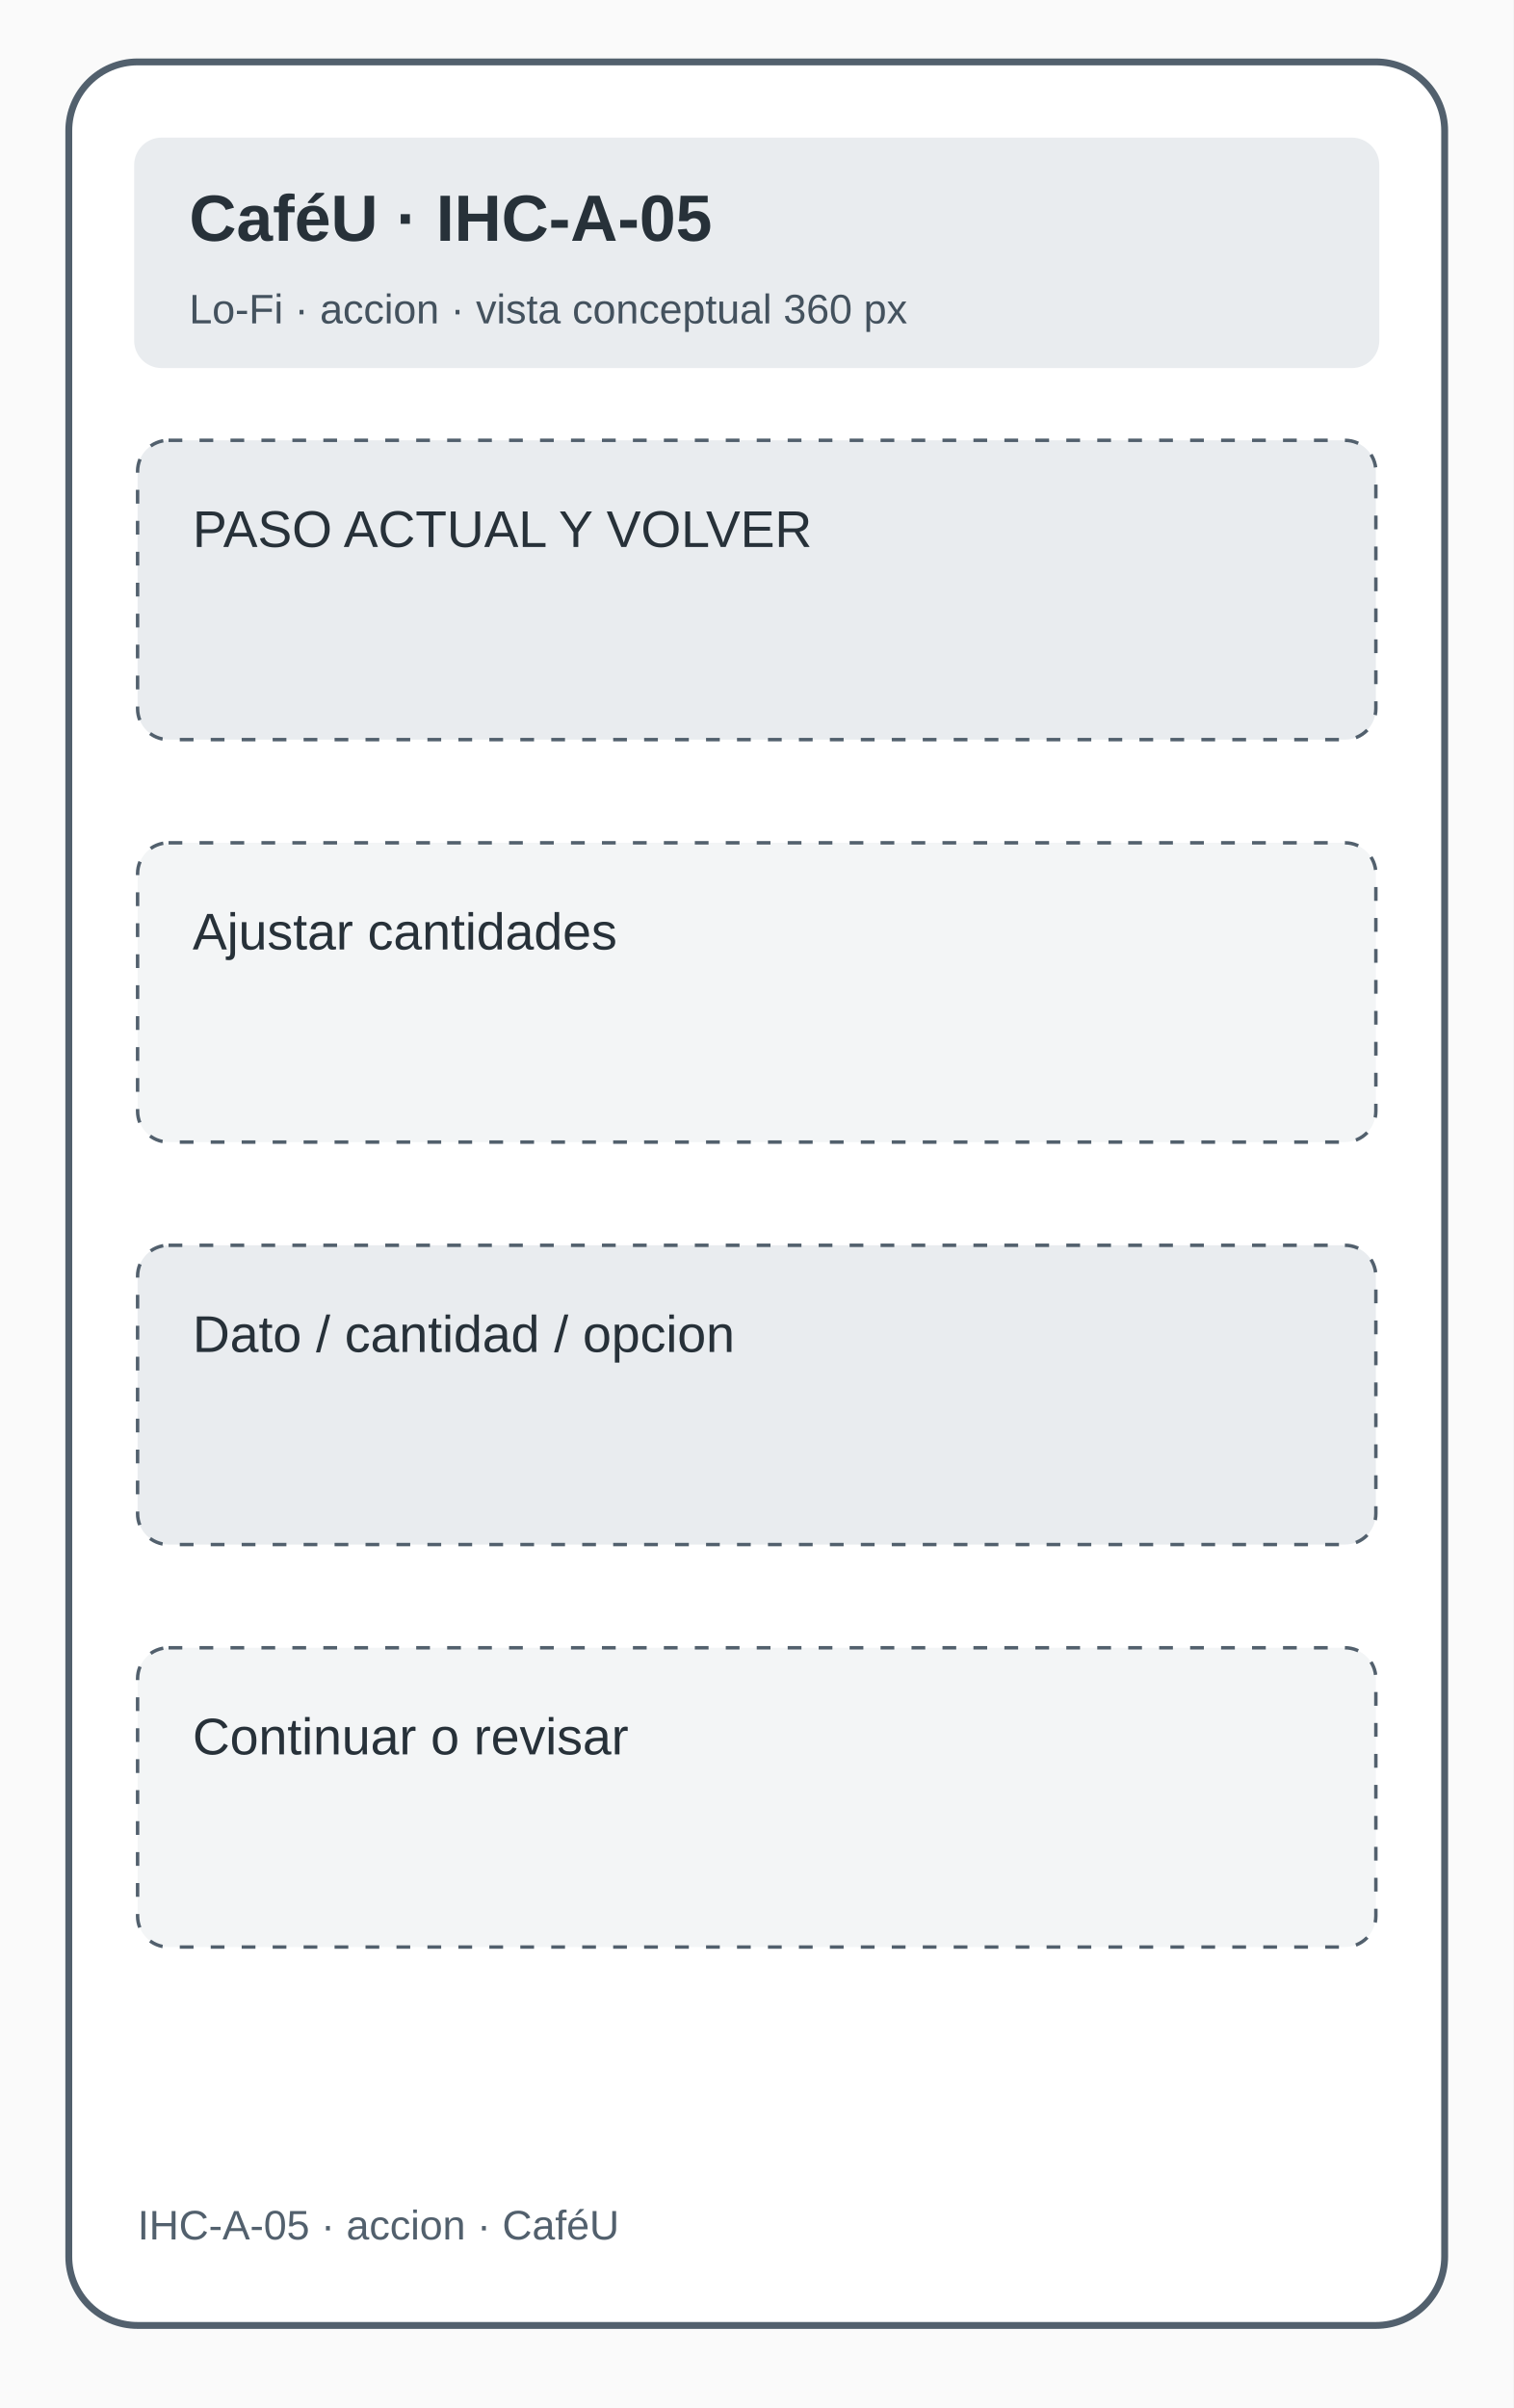
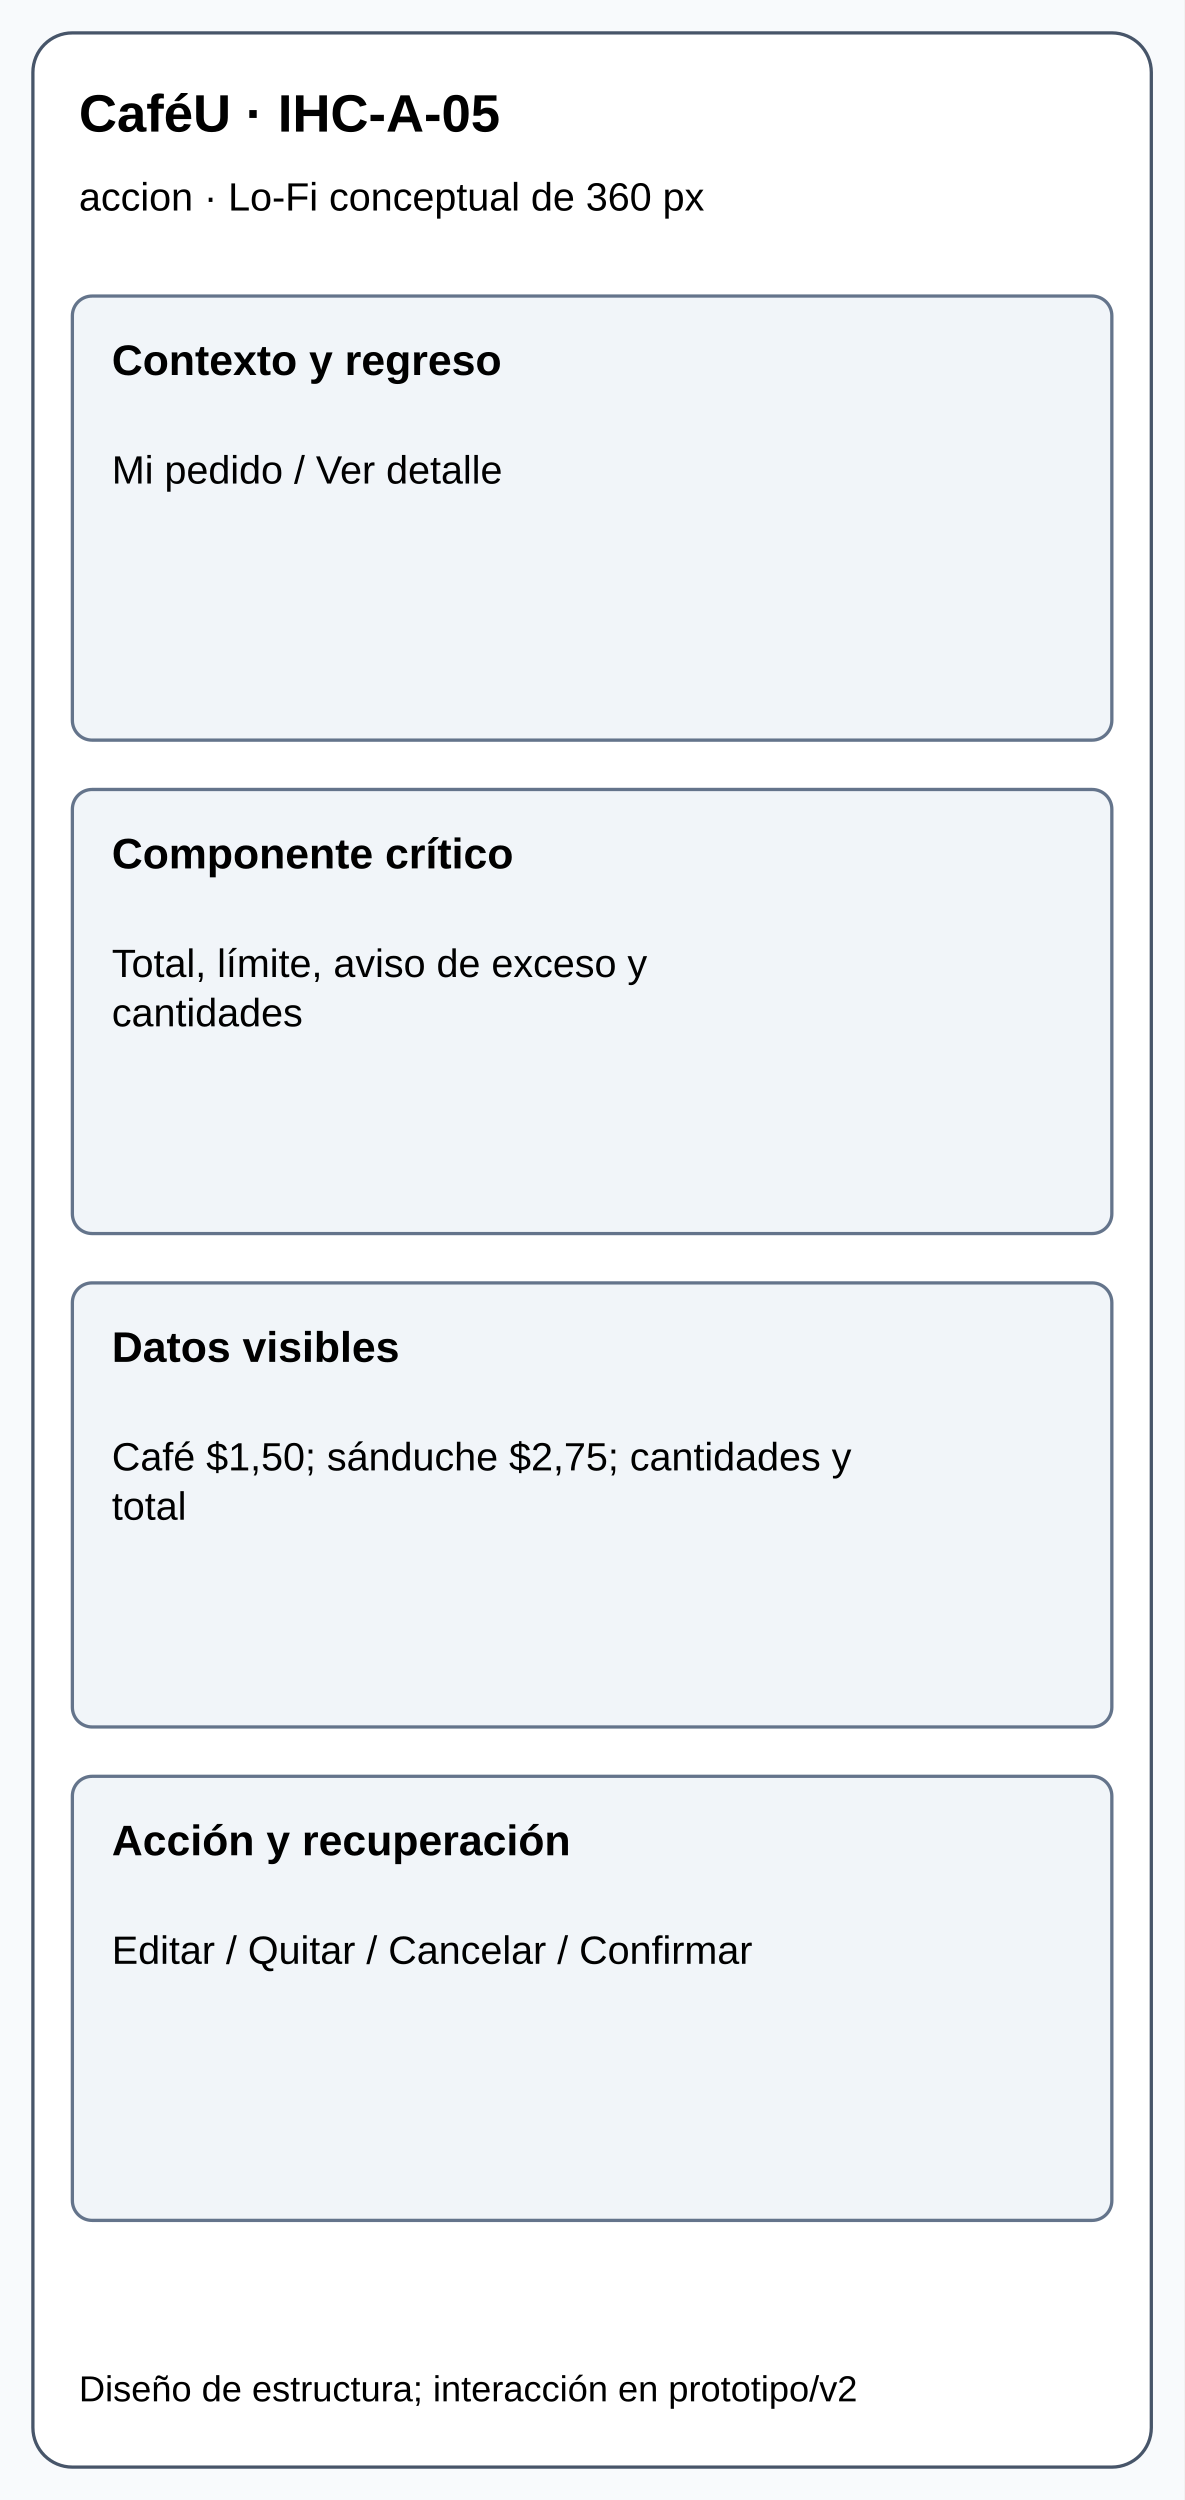
- <svg xmlns="http://www.w3.org/2000/svg" width="440" height="700" viewBox="0 0 440 700" role="img" aria-label="Wireframe IHC-A-05 accion">
-   <rect width="440" height="700" fill="#FAFAFA" />
-   <rect x="20" y="18" width="400" height="658" rx="20" fill="#FFF" stroke="#52606D" stroke-width="2" />
-   <rect x="39" y="40" width="362" height="67" rx="8" fill="#E9ECEF" />
-   <text x="55" y="70" font-family="Arial" font-size="19" font-weight="bold" fill="#273139">CaféU · IHC-A-05</text>
-   <text x="55" y="94" font-family="Arial" font-size="12" fill="#44525E">Lo-Fi · accion · vista conceptual 360 px</text>
-   <rect x="40" y="128" width="360" height="87" rx="9" fill="#E9ECEF" stroke="#52606D" stroke-dasharray="4 5" />
-   <text x="56" y="159" font-family="Arial" font-size="15" fill="#273139">PASO ACTUAL Y VOLVER</text>
-   <rect x="40" y="245" width="360" height="87" rx="9" fill="#F3F5F6" stroke="#52606D" stroke-dasharray="4 5" />
-   <text x="56" y="276" font-family="Arial" font-size="15" fill="#273139">Ajustar cantidades</text>
-   <rect x="40" y="362" width="360" height="87" rx="9" fill="#E9ECEF" stroke="#52606D" stroke-dasharray="4 5" />
-   <text x="56" y="393" font-family="Arial" font-size="15" fill="#273139">Dato / cantidad / opcion</text>
-   <rect x="40" y="479" width="360" height="87" rx="9" fill="#F3F5F6" stroke="#52606D" stroke-dasharray="4 5" />
-   <text x="56" y="510" font-family="Arial" font-size="15" fill="#273139">Continuar o revisar</text>
-   <text x="40" y="651" font-family="Arial" font-size="12" fill="#52606D">IHC-A-05 · accion · CaféU</text>
+ <svg xmlns="http://www.w3.org/2000/svg" width="360" height="760" viewBox="0 0 360 760" role="img" aria-label="IHC-A-05 accion">
+   <rect width="360" height="760" fill="#f8fafc" />
+   <rect x="10" y="10" width="340" height="740" rx="12" fill="white" stroke="#475569" />
+   <text x="24" y="40" font-family="Arial" font-size="16" font-weight="bold">CaféU · IHC-A-05</text>
+   <text x="24" y="64" font-family="Arial" font-size="12">accion · Lo-Fi conceptual de 360 px</text>
+   <rect x="22" y="90" width="316" height="135" rx="6" fill="#f1f5f9" stroke="#64748b" />
+   <text x="34" y="114" font-family="Arial" font-size="13" font-weight="bold">Contexto y regreso</text>
+   <text x="34" y="147" font-family="Arial" font-size="12">Mi pedido / Ver detalle</text>
+   <rect x="22" y="240" width="316" height="135" rx="6" fill="#f1f5f9" stroke="#64748b" />
+   <text x="34" y="264" font-family="Arial" font-size="13" font-weight="bold">Componente crítico</text>
+   <text x="34" y="297" font-family="Arial" font-size="12">Total, límite, aviso de exceso y</text>
+   <text x="34" y="312" font-family="Arial" font-size="12">cantidades</text>
+   <rect x="22" y="390" width="316" height="135" rx="6" fill="#f1f5f9" stroke="#64748b" />
+   <text x="34" y="414" font-family="Arial" font-size="13" font-weight="bold">Datos visibles</text>
+   <text x="34" y="447" font-family="Arial" font-size="12">Café $1,50; sánduche $2,75; cantidades y</text>
+   <text x="34" y="462" font-family="Arial" font-size="12">total</text>
+   <rect x="22" y="540" width="316" height="135" rx="6" fill="#f1f5f9" stroke="#64748b" />
+   <text x="34" y="564" font-family="Arial" font-size="13" font-weight="bold">Acción y recuperación</text>
+   <text x="34" y="597" font-family="Arial" font-size="12">Editar / Quitar / Cancelar / Confirmar</text>
+   <text x="24" y="730" font-family="Arial" font-size="11">Diseño de estructura; interacción en prototipo/v2</text>
</svg>
